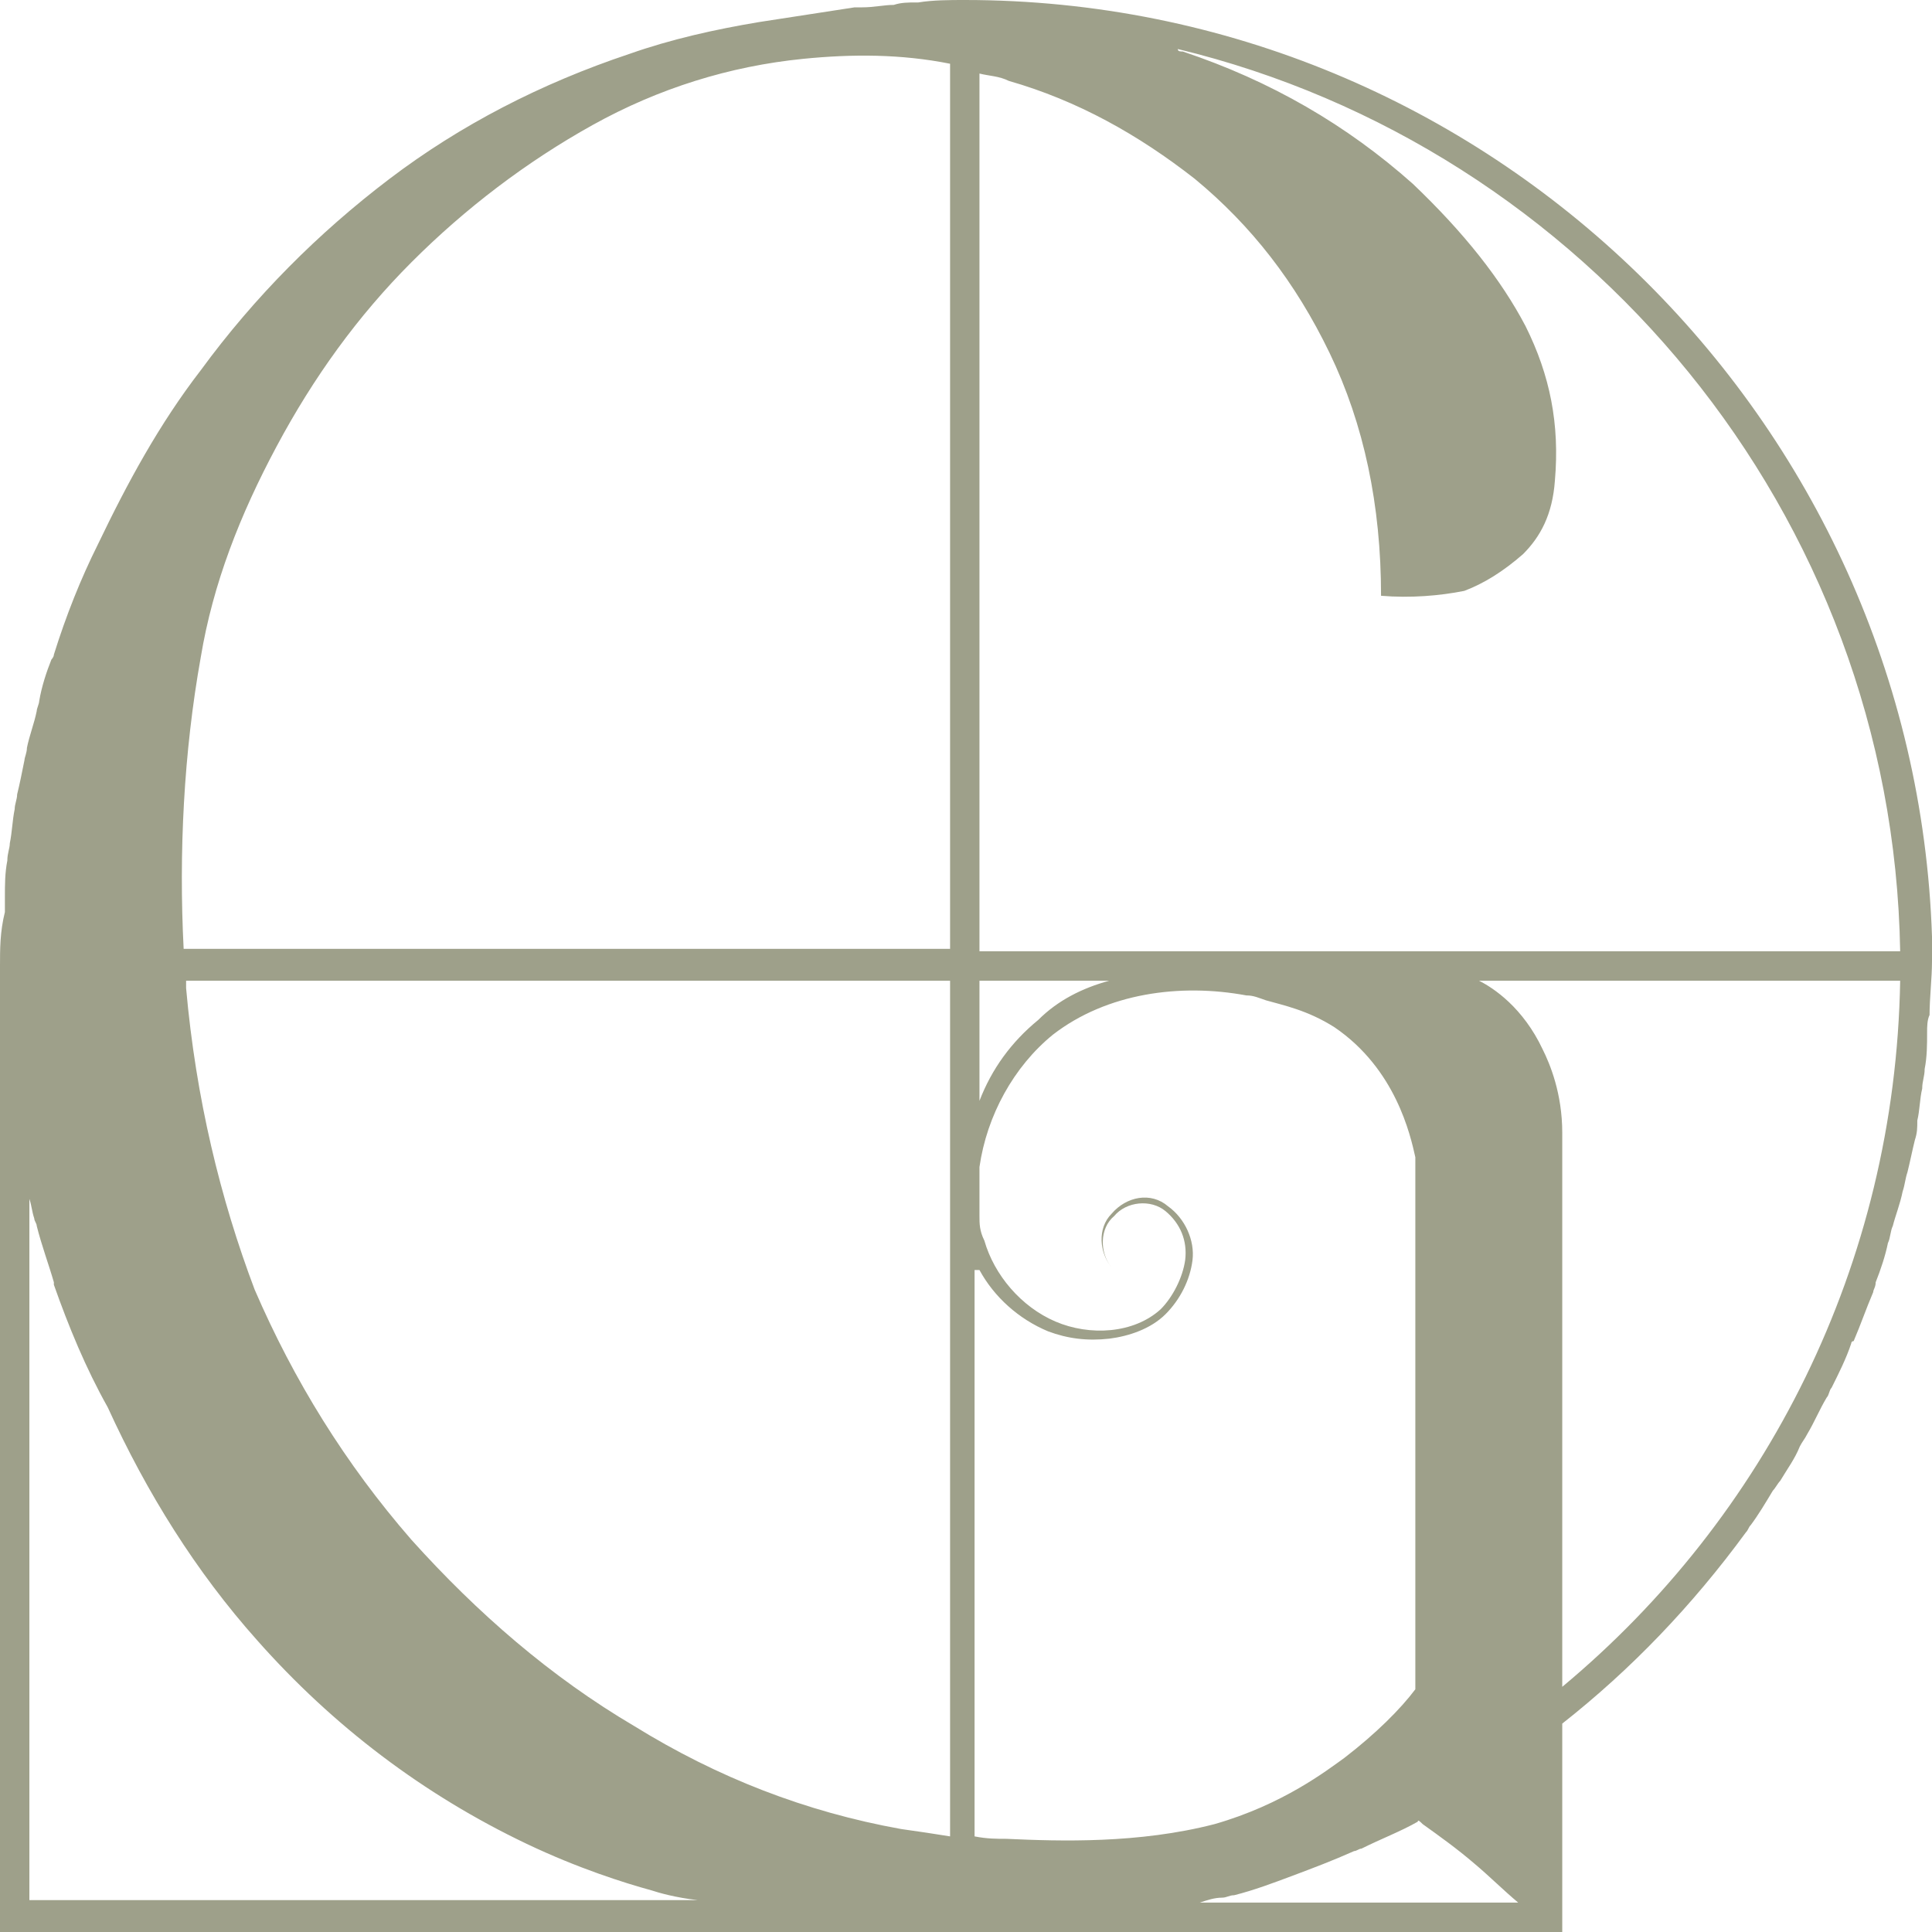
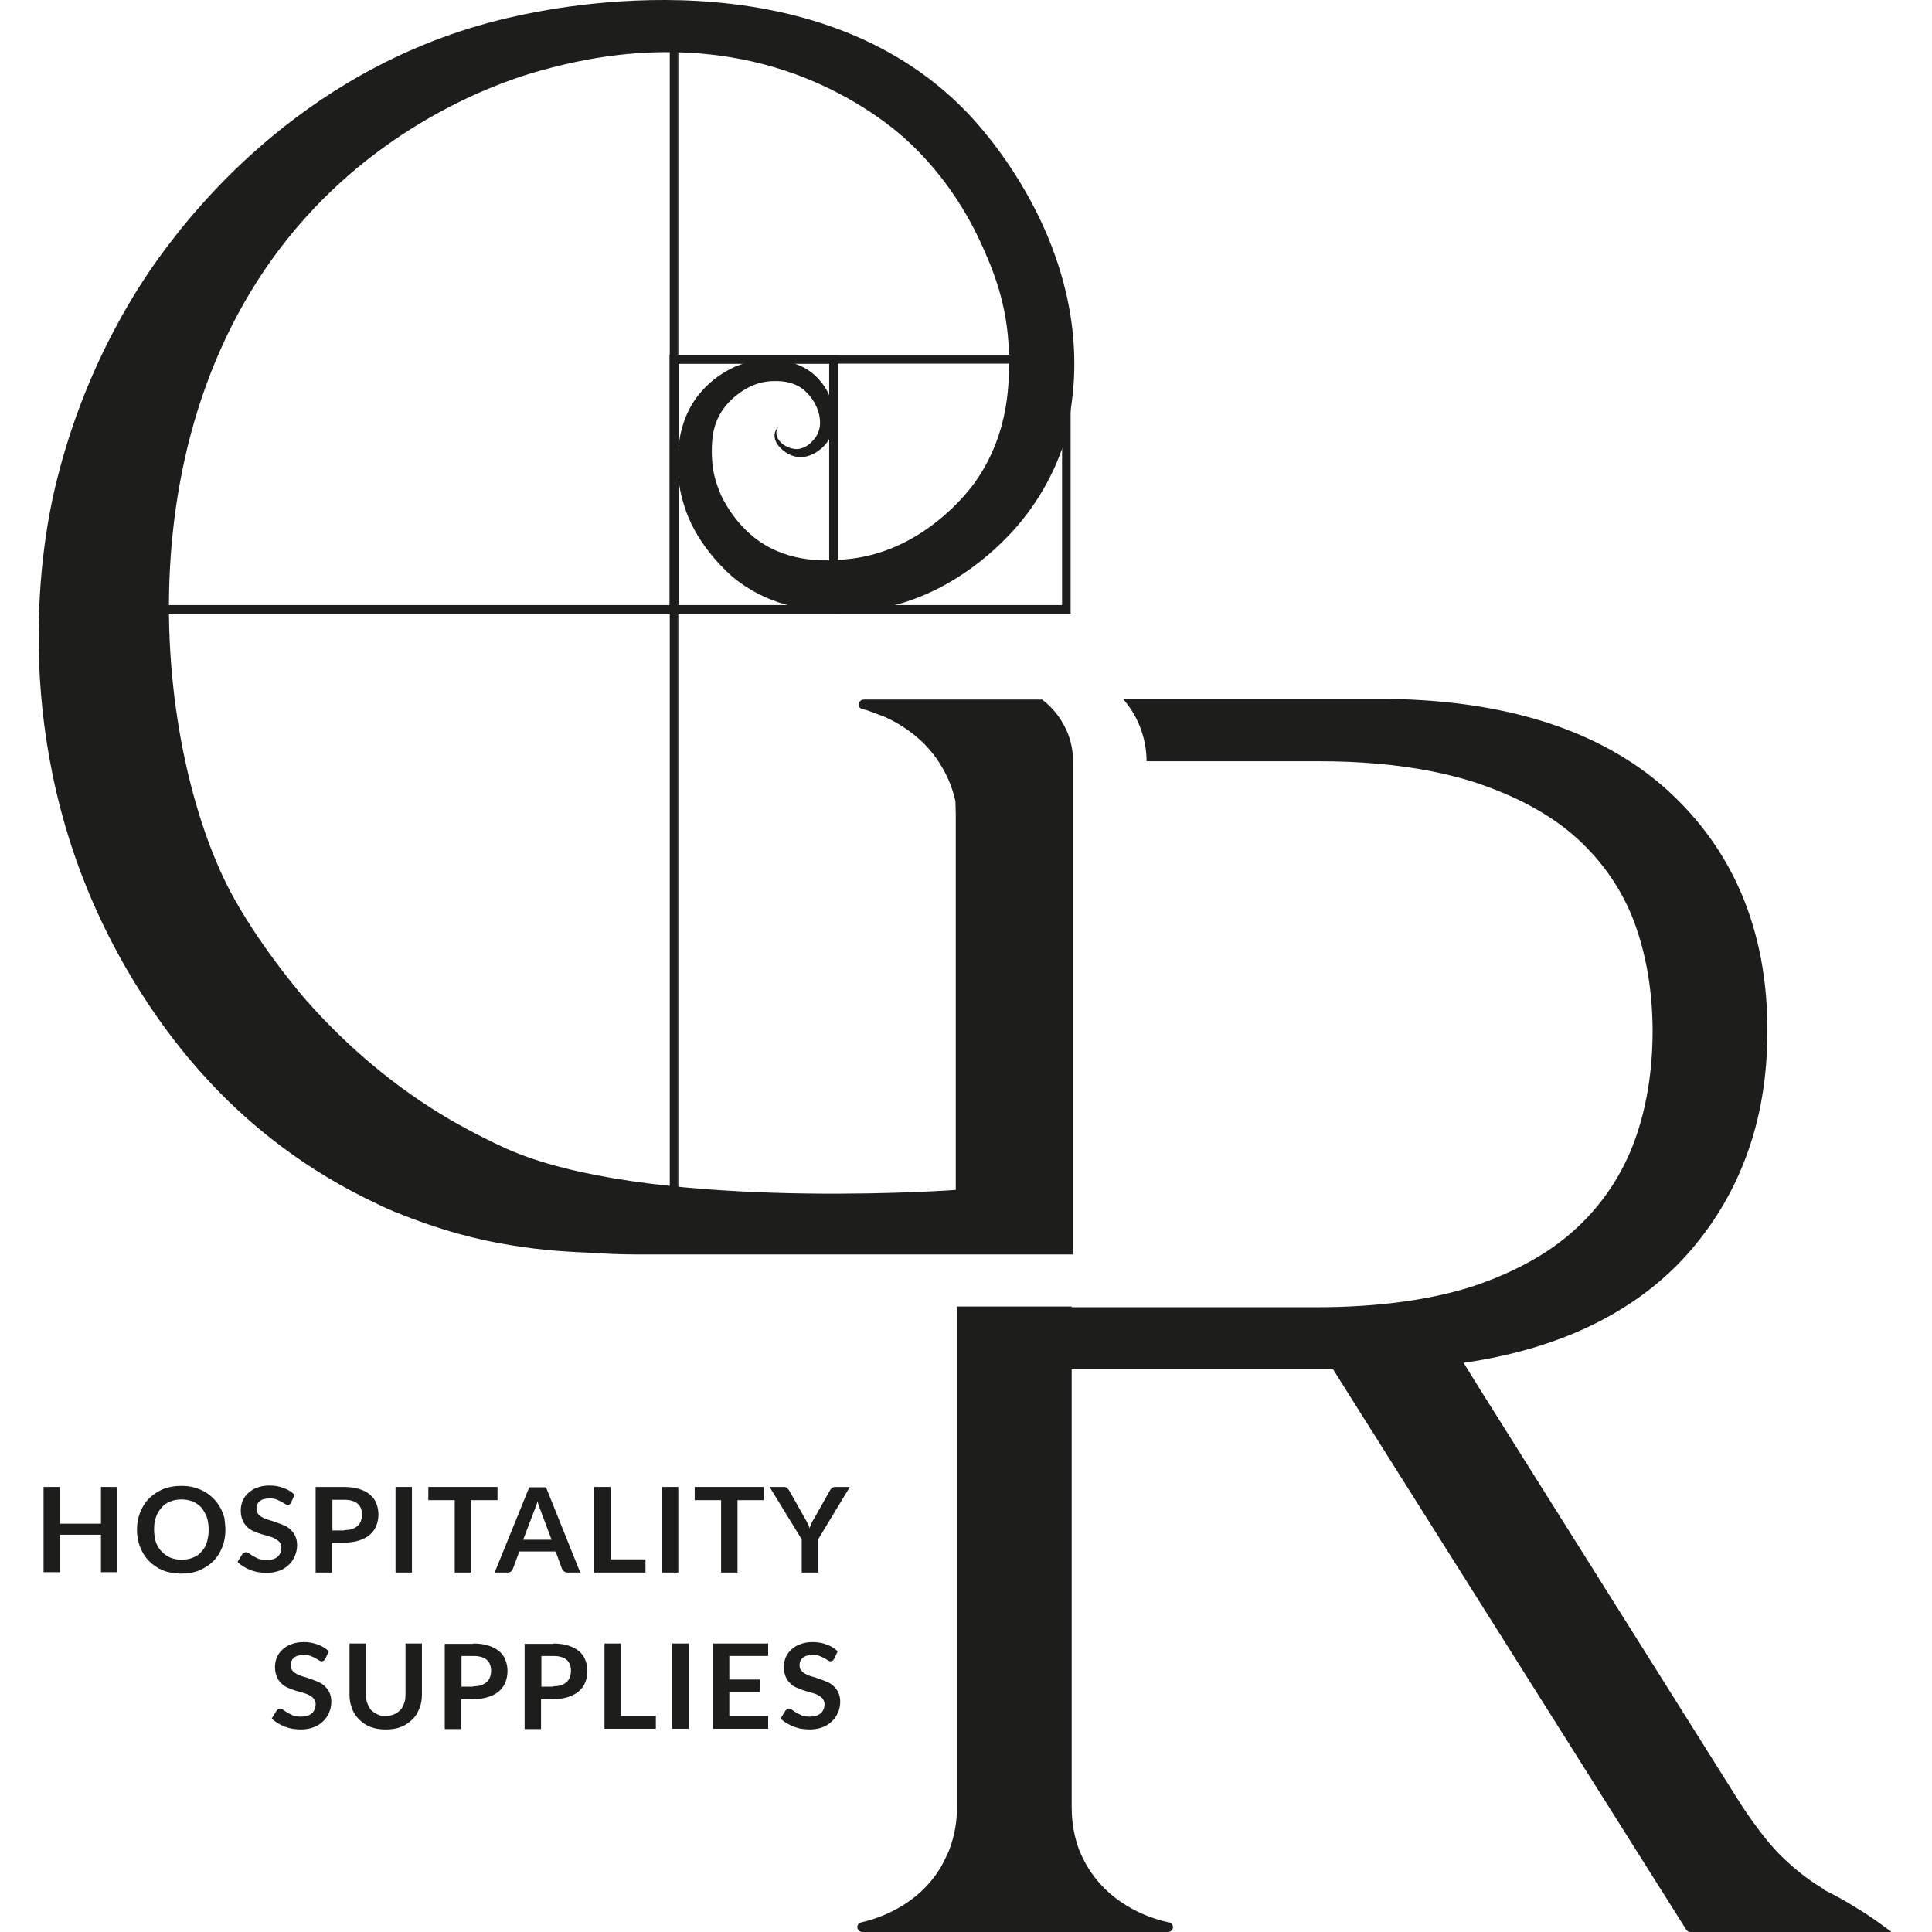
<svg xmlns="http://www.w3.org/2000/svg" width="200" height="200" viewBox="0 0 200 200" fill="none">
-   <path d="M183.523 154.315C183.777 154.061 184.03 153.553 184.284 153.3C185.044 152.03 185.805 151.015 186.312 149.746C186.565 149.239 186.819 148.985 187.072 148.477C187.833 147.208 188.34 145.939 189.1 144.67C189.354 144.416 189.354 143.909 189.607 143.655C190.368 142.132 191.128 140.609 191.635 139.086C191.635 139.086 191.635 138.832 191.888 138.832C192.649 137.056 193.156 135.533 193.916 133.756C193.916 133.503 194.17 133.249 194.17 132.741C194.677 131.472 195.184 129.949 195.437 128.68C195.691 128.173 195.691 127.411 195.944 126.904C196.198 125.888 196.705 124.619 196.958 123.35C197.212 122.589 197.212 122.081 197.465 121.32C197.719 120.305 197.972 119.036 198.226 118.02C198.479 117.259 198.479 116.751 198.479 115.99C198.733 114.975 198.733 113.706 198.986 112.69C198.986 111.929 199.24 111.421 199.24 110.66C199.493 109.391 199.493 108.122 199.493 106.853C199.493 106.345 199.493 105.584 199.747 105.076C199.747 103.299 200 101.269 200 99.492C200 98.731 200 97.716 200 96.954C198.226 43.401 154.119 0 99.873 0C98.352 0 96.578 -2.45831e-07 95.057 0.254H94.803C94.043 0.254 93.283 0.254 92.522 0.508C91.508 0.508 90.494 0.761 89.227 0.761C88.973 0.761 88.72 0.761 88.466 0.761C85.171 1.269 81.876 1.777 78.581 2.284C74.018 3.046 69.455 4.061 65.146 5.584C56.02 8.629 47.655 12.944 40.304 18.528C32.953 24.112 26.363 30.711 20.786 38.325C16.477 43.909 13.181 50 10.139 56.345C8.365 59.898 6.844 63.706 5.577 67.766C5.577 68.02 5.323 68.274 5.323 68.274C4.816 69.543 4.309 71.066 4.056 72.589C4.056 72.843 3.802 73.35 3.802 73.604C3.549 74.873 3.042 76.142 2.788 77.411C2.788 77.919 2.535 78.426 2.535 78.68C2.281 79.949 2.028 81.218 1.774 82.234C1.774 82.741 1.521 83.249 1.521 83.756C1.267 85.025 1.267 86.041 1.014 87.31C1.014 87.817 0.76 88.325 0.76 89.086C0.507 90.355 0.507 91.624 0.507 92.893C0.507 93.401 0.507 93.909 0.507 94.416C1.13317e-07 96.447 0 98.223 0 100V200H98.606H98.859C99.113 200 99.62 200 99.873 200C100.127 200 100.634 200 100.887 200H101.141H160.456H161.724V178.426C168.821 172.843 175.158 166.244 180.735 158.629C180.989 158.376 180.989 158.122 181.242 157.868C182.003 156.853 182.763 155.584 183.523 154.315ZM20.786 68.02C22.053 60.406 24.842 53.3 28.644 46.193C32.446 39.086 37.009 32.741 42.586 27.157C48.162 21.574 54.499 16.751 61.343 12.944C68.188 9.137 75.539 6.853 83.143 6.091C88.213 5.584 93.283 5.584 98.352 6.599V98.223H19.011C18.504 88.325 19.011 77.919 20.786 68.02ZM196.705 98.477H101.394V7.614C102.408 7.868 103.422 7.868 104.436 8.376C111.534 10.406 117.871 13.959 123.701 18.528C129.531 23.35 134.094 29.188 137.643 36.548C141.191 43.909 142.966 52.284 142.966 61.675C146.008 61.929 149.049 61.675 151.584 61.167C153.612 60.406 155.64 59.137 157.668 57.36C159.442 55.584 160.71 53.3 160.963 49.746C161.47 43.909 160.456 38.833 157.921 33.756C155.387 28.934 151.584 24.112 146.261 19.035C139.417 12.944 131.559 8.376 122.433 5.33C122.18 5.33 121.926 5.33 121.926 5.076C164.005 15.228 195.944 53.046 196.705 98.477ZM98.352 101.523V190.102C96.831 189.848 95.057 189.594 93.283 189.34C83.397 187.563 74.271 184.01 65.653 178.68C57.034 173.604 49.43 167.005 42.586 159.391C35.741 151.523 30.418 142.893 26.363 133.503C22.814 124.112 20.279 113.706 19.265 102.284C19.265 102.03 19.265 101.777 19.265 101.523H98.352ZM3.042 124.112C3.295 124.873 3.295 125.381 3.549 126.142C3.549 126.396 3.802 126.65 3.802 126.904C4.309 128.934 5.07 130.964 5.577 132.741C5.577 132.741 5.577 132.741 5.577 132.995C7.098 137.31 8.872 141.624 11.153 145.685C15.209 154.569 20.279 162.69 26.616 169.797C34.474 178.68 43.853 185.787 54.499 190.863C59.823 193.401 64.639 194.924 67.427 195.685C68.188 195.939 69.962 196.447 72.243 196.701H3.042V124.112ZM101.394 131.472C102.915 134.264 105.45 136.548 108.492 137.817C110.52 138.579 112.548 138.832 114.829 138.579C116.857 138.325 119.138 137.563 120.659 136.041C122.18 134.518 123.194 132.487 123.447 130.457C123.701 128.426 122.687 126.142 120.913 124.873C119.138 123.35 116.603 123.858 115.082 125.635C113.561 127.157 113.815 129.695 115.082 131.218C113.815 129.695 113.815 127.157 115.336 125.888C116.603 124.365 119.138 124.112 120.659 125.381C122.18 126.65 122.94 128.426 122.687 130.457C122.433 132.234 121.42 134.264 120.152 135.533C117.364 138.071 112.801 138.325 109.252 136.802C105.703 135.279 102.915 131.98 101.901 128.426C101.394 127.411 101.394 126.65 101.394 125.888V120.812C102.155 115.482 104.943 110.406 108.999 107.107C114.575 102.792 122.18 101.777 129.024 103.046C129.785 103.046 130.292 103.299 131.052 103.553C132.826 104.061 135.361 104.569 138.15 106.345C144.487 110.66 146.008 117.513 146.515 119.797V174.873C144.994 176.904 142.459 179.442 139.163 181.98C137.389 183.249 132.826 186.802 125.729 188.832C117.871 190.863 109.759 190.609 104.183 190.355C103.169 190.355 102.155 190.355 100.887 190.102V131.472H101.394ZM107.478 105.584C104.689 107.868 102.662 110.66 101.394 113.959V101.523H114.829C112.041 102.284 109.506 103.553 107.478 105.584ZM159.696 108.629C157.668 104.315 154.626 102.284 153.105 101.523H196.705C196.198 130.964 182.763 157.107 161.724 174.619V117.259C161.724 113.198 160.456 110.152 159.696 108.629ZM147.275 188.832C149.049 190.102 150.824 191.371 152.598 192.893C154.119 194.162 155.64 195.685 157.161 196.954H124.208C124.968 196.701 125.729 196.447 126.489 196.447C126.996 196.447 127.25 196.193 127.757 196.193C129.785 195.685 131.812 194.924 133.84 194.162C135.868 193.401 137.896 192.64 140.177 191.624C140.431 191.624 140.684 191.371 140.938 191.371C142.966 190.355 144.994 189.594 146.768 188.579C146.768 188.325 147.022 188.579 147.275 188.832Z" fill="#9EA08A" />
+   <path d="M12.149 153.929V162.752H10.451V158.875H6.206V162.752H4.508V153.929H6.206V157.731H10.451V153.929H12.149Z" fill="#1D1D1B" />
+   <path d="M23.336 158.359C23.336 159.023 23.225 159.614 23.003 160.167C22.782 160.721 22.486 161.201 22.081 161.607C21.674 162.013 21.195 162.309 20.641 162.567C20.087 162.788 19.459 162.899 18.758 162.899C18.057 162.899 17.429 162.788 16.875 162.567C16.322 162.345 15.842 162.013 15.436 161.607C15.03 161.201 14.734 160.721 14.513 160.167C14.291 159.614 14.18 159.023 14.18 158.359C14.18 157.694 14.291 157.103 14.513 156.55C14.734 155.996 15.03 155.516 15.436 155.11C15.842 154.704 16.322 154.409 16.875 154.15C17.429 153.929 18.057 153.818 18.758 153.818C19.201 153.818 19.644 153.855 20.05 153.966C20.456 154.076 20.825 154.224 21.158 154.409C21.49 154.593 21.785 154.815 22.081 155.11C22.339 155.368 22.597 155.701 22.782 156.033C22.966 156.365 23.114 156.734 23.225 157.103C23.262 157.509 23.336 157.916 23.336 158.359ZM21.601 158.359C21.601 157.879 21.527 157.436 21.416 157.066C21.268 156.697 21.084 156.365 20.862 156.07C20.604 155.811 20.308 155.59 19.976 155.442C19.607 155.295 19.238 155.221 18.795 155.221C18.352 155.221 17.946 155.295 17.614 155.442C17.244 155.59 16.949 155.774 16.728 156.07C16.469 156.328 16.285 156.66 16.137 157.066C15.989 157.436 15.952 157.879 15.952 158.359C15.952 158.838 16.026 159.281 16.137 159.651C16.285 160.02 16.469 160.352 16.728 160.61C16.986 160.869 17.281 161.09 17.614 161.238C17.983 161.386 18.352 161.459 18.795 161.459C19.238 161.459 19.644 161.386 19.976 161.238C20.345 161.09 20.641 160.906 20.862 160.61C21.121 160.352 21.305 160.02 21.416 159.651C21.527 159.281 21.601 158.838 21.601 158.359Z" fill="#1D1D1B" />
+   <path d="M30.127 155.553C30.09 155.627 30.017 155.7 29.98 155.737C29.943 155.774 29.869 155.774 29.758 155.774C29.684 155.774 29.573 155.737 29.463 155.663C29.352 155.59 29.241 155.516 29.094 155.442C28.946 155.368 28.798 155.294 28.614 155.22C28.429 155.147 28.208 155.11 27.949 155.11C27.728 155.11 27.506 155.147 27.322 155.184C27.137 155.22 26.989 155.331 26.879 155.405C26.768 155.516 26.657 155.627 26.62 155.774C26.546 155.922 26.546 156.07 26.546 156.217C26.546 156.439 26.62 156.586 26.731 156.734C26.842 156.882 26.989 156.992 27.211 157.103C27.395 157.214 27.617 157.288 27.875 157.362C28.134 157.435 28.392 157.509 28.651 157.62C28.909 157.694 29.167 157.805 29.426 157.915C29.684 158.026 29.906 158.174 30.09 158.358C30.275 158.543 30.459 158.764 30.57 159.023C30.681 159.281 30.755 159.577 30.755 159.946C30.755 160.352 30.681 160.721 30.533 161.053C30.386 161.385 30.201 161.718 29.906 161.976C29.647 162.235 29.315 162.456 28.909 162.604C28.503 162.751 28.06 162.825 27.58 162.825C27.285 162.825 26.989 162.788 26.731 162.751C26.436 162.714 26.177 162.604 25.919 162.53C25.66 162.419 25.439 162.308 25.18 162.161C24.959 162.013 24.738 161.865 24.59 161.681L25.07 160.906C25.107 160.832 25.18 160.795 25.217 160.758C25.291 160.721 25.365 160.684 25.439 160.684C25.55 160.684 25.66 160.721 25.771 160.795C25.882 160.869 26.03 160.979 26.214 161.09C26.399 161.201 26.583 161.275 26.805 161.385C27.026 161.459 27.285 161.496 27.617 161.496C28.097 161.496 28.466 161.385 28.724 161.164C28.983 160.942 29.131 160.61 29.131 160.204C29.131 159.983 29.057 159.798 28.946 159.65C28.835 159.503 28.651 159.392 28.466 159.281C28.282 159.171 28.06 159.097 27.802 159.023C27.543 158.949 27.285 158.875 27.026 158.801C26.768 158.728 26.509 158.617 26.251 158.506C25.993 158.395 25.771 158.248 25.587 158.063C25.402 157.878 25.217 157.657 25.107 157.362C24.996 157.103 24.922 156.734 24.922 156.328C24.922 155.996 24.996 155.7 25.107 155.368C25.254 155.073 25.439 154.777 25.697 154.556C25.956 154.334 26.251 154.113 26.62 154.002C26.989 153.855 27.395 153.781 27.875 153.781C28.392 153.781 28.909 153.855 29.352 154.039C29.795 154.187 30.201 154.445 30.496 154.741L30.127 155.553Z" fill="#1D1D1B" />
+   <path d="M35.628 153.929C36.218 153.929 36.772 154.003 37.215 154.15C37.658 154.298 38.027 154.482 38.322 154.741C38.618 154.999 38.839 155.295 38.95 155.627C39.098 155.959 39.172 156.365 39.172 156.771C39.172 157.214 39.098 157.583 38.95 157.953C38.802 158.322 38.581 158.617 38.286 158.875C37.99 159.134 37.621 159.318 37.178 159.466C36.735 159.614 36.218 159.688 35.628 159.688H34.373V162.789H32.674V153.929H35.628ZM35.628 158.396C35.923 158.396 36.218 158.359 36.44 158.285C36.661 158.211 36.846 158.1 37.03 157.953C37.178 157.805 37.289 157.657 37.363 157.436C37.437 157.251 37.473 156.993 37.473 156.771C37.473 156.55 37.437 156.328 37.363 156.144C37.289 155.959 37.178 155.775 37.03 155.664C36.883 155.516 36.698 155.442 36.477 155.368C36.255 155.295 35.96 155.258 35.664 155.258H34.409V158.432H35.628V158.396Z" fill="#1D1D1B" />
+   <path d="M42.643 162.789H40.945V153.929H42.643V162.789Z" fill="#1D1D1B" />
+   <path d="M51.502 155.295H48.77V162.789H47.072V155.295H44.341V153.929H51.502V155.295Z" fill="#1D1D1B" />
+   <path d="M60.066 162.788H58.774C58.626 162.788 58.515 162.751 58.405 162.678C58.294 162.604 58.257 162.53 58.183 162.419L57.519 160.61H53.753L53.089 162.419C53.052 162.53 52.978 162.604 52.904 162.678C52.793 162.751 52.683 162.788 52.535 162.788H51.206L54.787 153.965H56.522L60.066 162.788ZM57.113 159.429L56.005 156.476C55.968 156.328 55.894 156.18 55.821 155.996C55.747 155.811 55.71 155.627 55.636 155.405C55.599 155.627 55.525 155.811 55.451 155.996C55.378 156.18 55.341 156.328 55.267 156.476L54.159 159.392H57.113V159.429Z" fill="#1D1D1B" />
+   <path d="M66.822 161.423V162.789H61.506V153.929H63.204V161.423H66.822Z" fill="#1D1D1B" />
+   <path d="M70.218 162.789H68.52V153.929H70.218V162.789Z" fill="#1D1D1B" />
+   <path d="M79.078 155.295H76.346V162.789H74.648V155.295H71.916V153.929H79.078V155.295Z" fill="#1D1D1B" />
+   <path d="M84.691 159.355V162.789H82.993V159.355L79.67 153.929H81.147C81.294 153.929 81.405 153.966 81.479 154.039C81.553 154.113 81.627 154.187 81.701 154.298L83.362 157.251C83.472 157.436 83.546 157.583 83.62 157.731C83.694 157.879 83.768 158.026 83.805 158.211C83.842 158.063 83.915 157.916 83.989 157.731C84.063 157.583 84.137 157.399 84.248 157.251L85.909 154.298C85.946 154.224 86.02 154.113 86.13 154.039C86.204 153.966 86.352 153.929 86.5 153.929H87.976L84.691 159.355Z" fill="#1D1D1B" />
+   <path d="M33.671 171.722C33.634 171.796 33.56 171.87 33.523 171.907C33.45 171.944 33.413 171.981 33.302 171.981C33.228 171.981 33.117 171.944 33.007 171.87C32.896 171.796 32.785 171.722 32.638 171.648C32.49 171.574 32.342 171.501 32.158 171.427C31.973 171.353 31.752 171.316 31.493 171.316C31.272 171.316 31.05 171.353 30.866 171.39C30.681 171.427 30.533 171.538 30.423 171.611C30.312 171.722 30.201 171.833 30.164 171.981C30.09 172.128 30.09 172.276 30.09 172.424C30.09 172.645 30.164 172.793 30.275 172.94C30.386 173.088 30.533 173.199 30.755 173.309C30.976 173.42 31.161 173.494 31.419 173.568C31.678 173.642 31.936 173.716 32.195 173.826C32.453 173.9 32.711 174.011 32.97 174.122C33.228 174.232 33.45 174.38 33.634 174.565C33.819 174.749 34.003 174.971 34.114 175.229C34.225 175.488 34.299 175.783 34.299 176.152C34.299 176.558 34.225 176.927 34.077 177.26C33.93 177.592 33.745 177.924 33.45 178.182C33.191 178.441 32.859 178.662 32.453 178.81C32.047 178.958 31.604 179.031 31.124 179.031C30.829 179.031 30.533 178.995 30.275 178.958C29.98 178.921 29.721 178.81 29.463 178.736C29.204 178.625 28.983 178.515 28.724 178.367C28.503 178.219 28.282 178.072 28.134 177.887L28.614 177.112C28.651 177.038 28.724 177.001 28.761 176.964C28.835 176.927 28.909 176.89 28.983 176.89C29.094 176.89 29.204 176.927 29.315 177.001C29.426 177.075 29.573 177.186 29.758 177.296C29.943 177.407 30.127 177.481 30.349 177.592C30.57 177.666 30.829 177.703 31.161 177.703C31.641 177.703 32.01 177.592 32.268 177.37C32.527 177.149 32.675 176.817 32.675 176.41C32.675 176.189 32.601 176.004 32.49 175.857C32.379 175.709 32.195 175.598 32.01 175.488C31.825 175.377 31.604 175.303 31.346 175.229C31.087 175.155 30.829 175.081 30.57 175.008C30.312 174.934 30.053 174.823 29.795 174.712C29.537 174.602 29.315 174.454 29.131 174.269C28.946 174.085 28.761 173.863 28.651 173.568C28.54 173.309 28.466 172.94 28.466 172.534C28.466 172.202 28.54 171.907 28.651 171.574C28.798 171.279 28.983 170.984 29.241 170.762C29.5 170.541 29.795 170.319 30.164 170.209C30.533 170.061 30.939 169.987 31.419 169.987C31.936 169.987 32.453 170.061 32.896 170.245C33.339 170.393 33.745 170.652 34.04 170.947L33.671 171.722Z" fill="#1D1D1B" />
+   <path d="M39.874 177.629C40.206 177.629 40.501 177.592 40.76 177.481C41.018 177.37 41.24 177.222 41.424 177.038C41.609 176.853 41.719 176.632 41.83 176.336C41.941 176.078 41.978 175.746 41.978 175.414V170.135H43.676V175.414C43.676 175.93 43.602 176.41 43.418 176.853C43.233 177.296 43.012 177.702 42.679 177.998C42.347 178.33 41.978 178.588 41.498 178.773C41.018 178.957 40.501 179.031 39.948 179.031C39.357 179.031 38.84 178.957 38.36 178.773C37.88 178.588 37.511 178.33 37.179 177.998C36.847 177.665 36.588 177.296 36.441 176.853C36.256 176.41 36.182 175.93 36.182 175.414V170.135H37.88V175.414C37.88 175.746 37.917 176.041 38.028 176.336C38.139 176.595 38.249 176.853 38.434 177.038C38.619 177.222 38.84 177.37 39.099 177.481C39.283 177.592 39.541 177.629 39.874 177.629Z" fill="#1D1D1B" />
+   <path d="M48.992 170.135C49.583 170.135 50.136 170.208 50.579 170.356C51.022 170.504 51.391 170.688 51.687 170.947C51.982 171.205 52.204 171.5 52.314 171.833C52.462 172.165 52.536 172.571 52.536 172.977C52.536 173.42 52.462 173.789 52.314 174.158C52.167 174.528 51.945 174.823 51.65 175.081C51.355 175.34 50.985 175.524 50.542 175.672C50.099 175.82 49.583 175.893 48.992 175.893H47.737V178.994H46.039V170.171H48.992V170.135ZM48.992 174.564C49.287 174.564 49.583 174.528 49.804 174.454C50.026 174.38 50.21 174.269 50.395 174.121C50.542 173.974 50.653 173.826 50.727 173.605C50.801 173.42 50.838 173.162 50.838 172.94C50.838 172.719 50.801 172.497 50.727 172.313C50.653 172.128 50.542 171.943 50.395 171.833C50.247 171.685 50.062 171.611 49.841 171.537C49.619 171.464 49.324 171.427 49.029 171.427H47.774V174.601H48.992V174.564Z" fill="#1D1D1B" />
+   <path d="M57.262 170.135C57.852 170.135 58.406 170.208 58.849 170.356C59.292 170.504 59.661 170.688 59.956 170.947C60.252 171.205 60.473 171.5 60.584 171.833C60.732 172.165 60.806 172.571 60.806 172.977C60.806 173.42 60.732 173.789 60.584 174.158C60.436 174.528 60.215 174.823 59.92 175.081C59.624 175.34 59.255 175.524 58.812 175.672C58.369 175.82 57.852 175.893 57.262 175.893H56.007V178.994H54.308V170.171H57.262V170.135ZM57.262 174.564C57.557 174.564 57.852 174.528 58.074 174.454C58.295 174.38 58.48 174.269 58.664 174.121C58.812 173.974 58.923 173.826 58.997 173.605C59.071 173.383 59.107 173.162 59.107 172.94C59.107 172.719 59.071 172.497 58.997 172.313C58.923 172.128 58.812 171.943 58.664 171.833C58.517 171.685 58.332 171.611 58.111 171.537C57.889 171.464 57.594 171.427 57.298 171.427H56.043V174.601H57.262V174.564Z" fill="#1D1D1B" />
+   <path d="M67.893 177.592V178.957H62.577V170.135H64.275V177.629H67.893V177.592Z" fill="#1D1D1B" />
+   <path d="M71.288 178.957H69.59V170.135H71.288V178.957Z" fill="#1D1D1B" />
+   <path d="M75.498 171.427V173.863H78.672V175.118H75.498V177.629H79.521V178.957H73.799V170.135H79.521V171.427H75.498Z" fill="#1D1D1B" />
+   <path d="M86.351 171.722C86.314 171.796 86.24 171.87 86.203 171.907C86.129 171.944 86.092 171.981 85.981 171.981C85.908 171.981 85.797 171.944 85.686 171.87C85.575 171.796 85.465 171.722 85.317 171.648C85.169 171.574 85.022 171.501 84.837 171.427C84.653 171.353 84.431 171.316 84.173 171.316C83.951 171.316 83.73 171.353 83.545 171.39C83.36 171.427 83.213 171.538 83.102 171.611C82.991 171.722 82.88 171.833 82.844 171.981C82.77 172.128 82.77 172.276 82.77 172.424C82.77 172.645 82.844 172.793 82.954 172.94C83.065 173.088 83.213 173.199 83.434 173.309C83.619 173.42 83.84 173.494 84.099 173.568C84.357 173.642 84.616 173.716 84.874 173.826C85.132 173.9 85.391 174.011 85.649 174.122C85.908 174.232 86.129 174.38 86.314 174.565C86.498 174.749 86.683 174.971 86.794 175.229C86.904 175.488 86.978 175.783 86.978 176.152C86.978 176.558 86.904 176.927 86.757 177.26C86.609 177.592 86.424 177.924 86.129 178.182C85.871 178.441 85.538 178.662 85.132 178.81C84.726 178.958 84.283 179.031 83.803 179.031C83.508 179.031 83.213 178.995 82.954 178.958C82.659 178.921 82.401 178.81 82.142 178.736C81.884 178.625 81.662 178.515 81.404 178.367C81.182 178.219 80.961 178.072 80.813 177.887L81.293 177.112C81.33 177.038 81.404 177.001 81.441 176.964C81.515 176.927 81.588 176.89 81.662 176.89C81.773 176.89 81.884 176.927 81.995 177.001C82.105 177.075 82.253 177.186 82.438 177.296C82.622 177.407 82.807 177.481 83.028 177.592C83.25 177.666 83.508 177.703 83.84 177.703C84.32 177.703 84.689 177.592 84.948 177.37C85.206 177.149 85.354 176.817 85.354 176.41C85.354 176.189 85.28 176.004 85.169 175.857C85.059 175.709 84.874 175.598 84.689 175.488C84.505 175.377 84.283 175.303 84.025 175.229C83.766 175.155 83.508 175.081 83.25 175.008C82.991 174.934 82.733 174.823 82.474 174.712C82.216 174.602 81.995 174.454 81.81 174.269C81.625 174.085 81.441 173.863 81.33 173.568C81.219 173.309 81.145 172.94 81.145 172.534C81.145 172.202 81.219 171.907 81.33 171.574C81.478 171.279 81.662 170.984 81.921 170.762C82.179 170.541 82.475 170.319 82.844 170.209C83.213 170.061 83.619 169.987 84.099 169.987C84.616 169.987 85.132 170.061 85.575 170.245C86.018 170.393 86.424 170.652 86.72 170.947L86.351 171.722Z" fill="#1D1D1B" />
+   <path d="M70.148 0.469H69.409V125.651H70.148V0.469Z" fill="#1D1D1B" />
+   <path d="M70.221 125.688H69.335V0.395H70.221V125.688ZM69.483 125.577H70.11V0.542H69.483V125.577Z" fill="#1D1D1B" />
+   <path d="M110.569 62.709H11.56V63.447H110.569V62.709Z" fill="#1D1D1B" />
+   <path d="M110.644 63.521H11.524V62.635H110.681V63.521H110.644ZM11.635 63.41H110.533V62.783H11.635V63.41Z" fill="#1D1D1B" />
+   <path d="M110.719 36.831H69.409V63.484H110.755V37.274C110.755 37.126 110.755 36.978 110.719 36.831ZM110.017 62.709H70.148V37.532H110.017V62.709Z" fill="#1D1D1B" />
+   <path d="M110.829 63.521H69.335V36.72H110.792V36.794C110.792 36.941 110.829 37.089 110.829 37.237V63.521ZM69.483 63.41H110.718V37.237C110.718 37.126 110.718 37.015 110.681 36.868H69.483V63.41ZM110.091 62.783H70.073V37.495H110.054V62.783H110.091ZM70.221 62.672H109.943V37.643H70.221V62.672Z" fill="#1D1D1B" />
+   <path d="M69.409 36.831V63.484H86.649V36.831H69.409ZM85.911 62.709H70.148V37.532H85.911V62.709Z" fill="#1D1D1B" />
+   <path d="M86.723 63.521H69.335V36.72H86.723V63.521ZM69.483 63.41H86.575V36.904H69.483V63.41ZM85.984 62.783H70.11V37.495H85.984V62.783ZM70.221 62.672H85.837V37.643H70.221V62.672Z" fill="#1D1D1B" />
+   <path d="M80.372 44.916C80.446 45.654 81.184 46.097 81.332 46.171C81.811 46.429 82.402 46.577 82.882 46.429C83.362 46.318 83.842 45.986 84.174 45.58C85.688 43.993 84.58 41.335 82.993 40.19C82.181 39.636 81.221 39.415 80.113 39.452C79.08 39.452 78.083 39.747 77.197 40.264C76.311 40.781 75.499 41.482 74.908 42.294C74.318 43.107 73.948 44.029 73.801 45.026C73.653 45.986 73.653 47.167 73.764 48.164C73.875 49.198 74.207 50.231 74.613 51.191C74.761 51.523 75.942 54.108 78.489 55.953C81.885 58.353 85.725 58.058 87.423 57.91C95.544 57.282 100.38 50.674 100.897 49.973C104.626 44.731 104.478 39.23 104.441 36.572C104.33 31.404 102.669 27.639 101.562 25.202C99.716 21.142 97.058 17.413 93.772 14.423C92.96 13.684 88.936 10.104 82.402 7.704C70.404 3.311 59.33 6.338 55.343 7.483C53.202 8.11 42.053 11.47 32.492 21.584C11.745 43.55 16.101 78.509 24.259 93.054C27.397 98.665 31.753 103.612 31.753 103.612C36.109 108.522 41.093 112.693 46.594 115.905C46.594 115.905 49.362 117.529 52.389 118.895C66.491 125.208 96.504 123.362 98.941 123.178V84.305C98.941 83.862 98.904 83.419 98.904 82.939C98.645 81.758 98.202 80.613 97.612 79.58C95.987 76.663 93.477 75.076 91.631 74.227C91.078 74.005 90.413 73.784 89.749 73.525C89.564 73.489 89.379 73.415 89.269 73.415C89.01 73.341 88.862 73.119 88.899 72.861C88.936 72.603 89.158 72.418 89.416 72.418H107.874C108.465 72.861 109.425 73.71 110.163 75.113C111.012 76.7 111.086 78.14 111.086 78.878V129.859H98.793H67.746C67.082 129.859 66.454 129.859 65.864 129.859C64.166 129.859 62.763 129.786 61.692 129.712C59.034 129.601 56.155 129.453 52.869 128.9C51.171 128.641 49.362 128.235 47.443 127.718C45.228 127.091 43.087 126.352 41.019 125.503H40.982C40.281 125.208 39.616 124.913 38.952 124.58C31.975 121.295 25.847 116.717 20.715 110.921C18.98 108.965 12.963 102.025 8.718 91.245C0.818 71.163 5.026 53.037 5.912 49.604C9.013 37.163 14.846 28.857 16.802 26.199C20.014 21.88 31.901 6.301 53.497 1.65C57.41 0.801 84.137 -4.958 100.122 11.654C101.672 13.278 112.046 24.427 111.16 39.489C110.975 42.405 110.421 44.805 109.942 46.466C109.942 46.503 109.905 46.577 109.868 46.651C109.499 47.721 108.317 50.748 105.807 53.849C104.478 55.51 99.937 60.605 92.923 62.561C91.336 63.004 89.638 63.263 87.829 63.3C86.611 63.337 84.063 63.373 81.258 62.561C79.449 62.045 77.566 61.159 75.794 59.682C75.647 59.534 72.324 56.766 70.958 52.742C70.811 52.299 70.663 51.819 70.552 51.376C70.331 50.453 70.183 49.53 70.146 48.57C70.109 47.869 70.146 47.093 70.22 46.466C70.294 45.801 70.368 45.1 70.589 44.399V44.362C70.958 42.959 71.66 41.556 72.656 40.486C73.616 39.378 74.834 38.529 76.126 37.938H76.163C77.455 37.385 78.932 37.089 80.335 37.237C81.184 37.311 82.144 37.532 82.993 37.938C83.473 38.16 83.916 38.455 84.322 38.824C85.429 39.821 86.094 41.113 86.315 42.516C86.426 43.217 86.389 43.956 86.204 44.657C85.983 45.358 85.54 45.986 85.023 46.429C84.506 46.872 83.842 47.241 83.104 47.315C82.365 47.389 81.664 47.093 81.147 46.688C80.889 46.466 80.63 46.245 80.446 45.949C80.261 45.654 80.15 45.322 80.187 44.952C80.261 44.436 80.63 44.066 80.667 44.103C80.63 44.066 80.335 44.436 80.372 44.916Z" fill="#1D1D1B" />
+   <path d="M195.81 200H174.989C174.804 200 174.657 199.926 174.546 199.741L139.993 144.921L137.999 141.746H110.94V187.005C110.94 187.928 111.013 189.146 111.383 190.475C111.604 191.325 111.973 192.211 112.49 193.097C115.037 197.49 119.652 198.745 121.018 199.003C121.276 199.04 121.461 199.298 121.424 199.557C121.387 199.815 121.165 200 120.907 200H89.27C89.011 200 88.79 199.815 88.753 199.557C88.716 199.298 88.901 199.077 89.159 199.003C90.488 198.708 95.029 197.453 97.502 193.097C97.76 192.617 97.982 192.137 98.204 191.657C98.905 189.885 99.09 188.224 99.053 187.042V135.249H110.94V135.323H136.301C142.724 135.323 148.225 134.548 152.618 133.108C156.974 131.631 160.592 129.601 163.287 127.054C165.981 124.543 167.975 121.479 169.23 118.046C170.485 114.576 171.076 110.737 171.076 106.75C171.076 102.726 170.448 98.96 169.23 95.601C168.012 92.279 166.018 89.325 163.323 86.852C160.629 84.379 157.011 82.422 152.655 80.982C149.775 80.059 146.416 79.395 142.614 79.063C140.657 78.878 138.553 78.804 136.338 78.804H118.692C118.692 77.844 118.544 76.257 117.695 74.522C117.252 73.599 116.698 72.861 116.255 72.344H142.65C155.497 72.344 165.538 75.482 172.479 81.684C179.419 87.923 182.963 96.302 182.963 106.676C182.963 111.475 182.225 115.868 180.711 119.855C179.308 123.584 177.278 126.906 174.62 129.896C169.23 135.877 161.441 139.642 151.51 141.082L153.319 143.998L180.194 186.747C181.006 188.002 181.818 189.11 182.594 190.106C183.295 190.992 183.996 191.768 184.698 192.432C186.359 194.019 187.873 195.016 188.796 195.57L188.832 195.644C189.903 196.161 191.047 196.788 192.266 197.563C193.632 198.375 194.776 199.225 195.81 200Z" fill="#1D1D1B" />
</svg>
